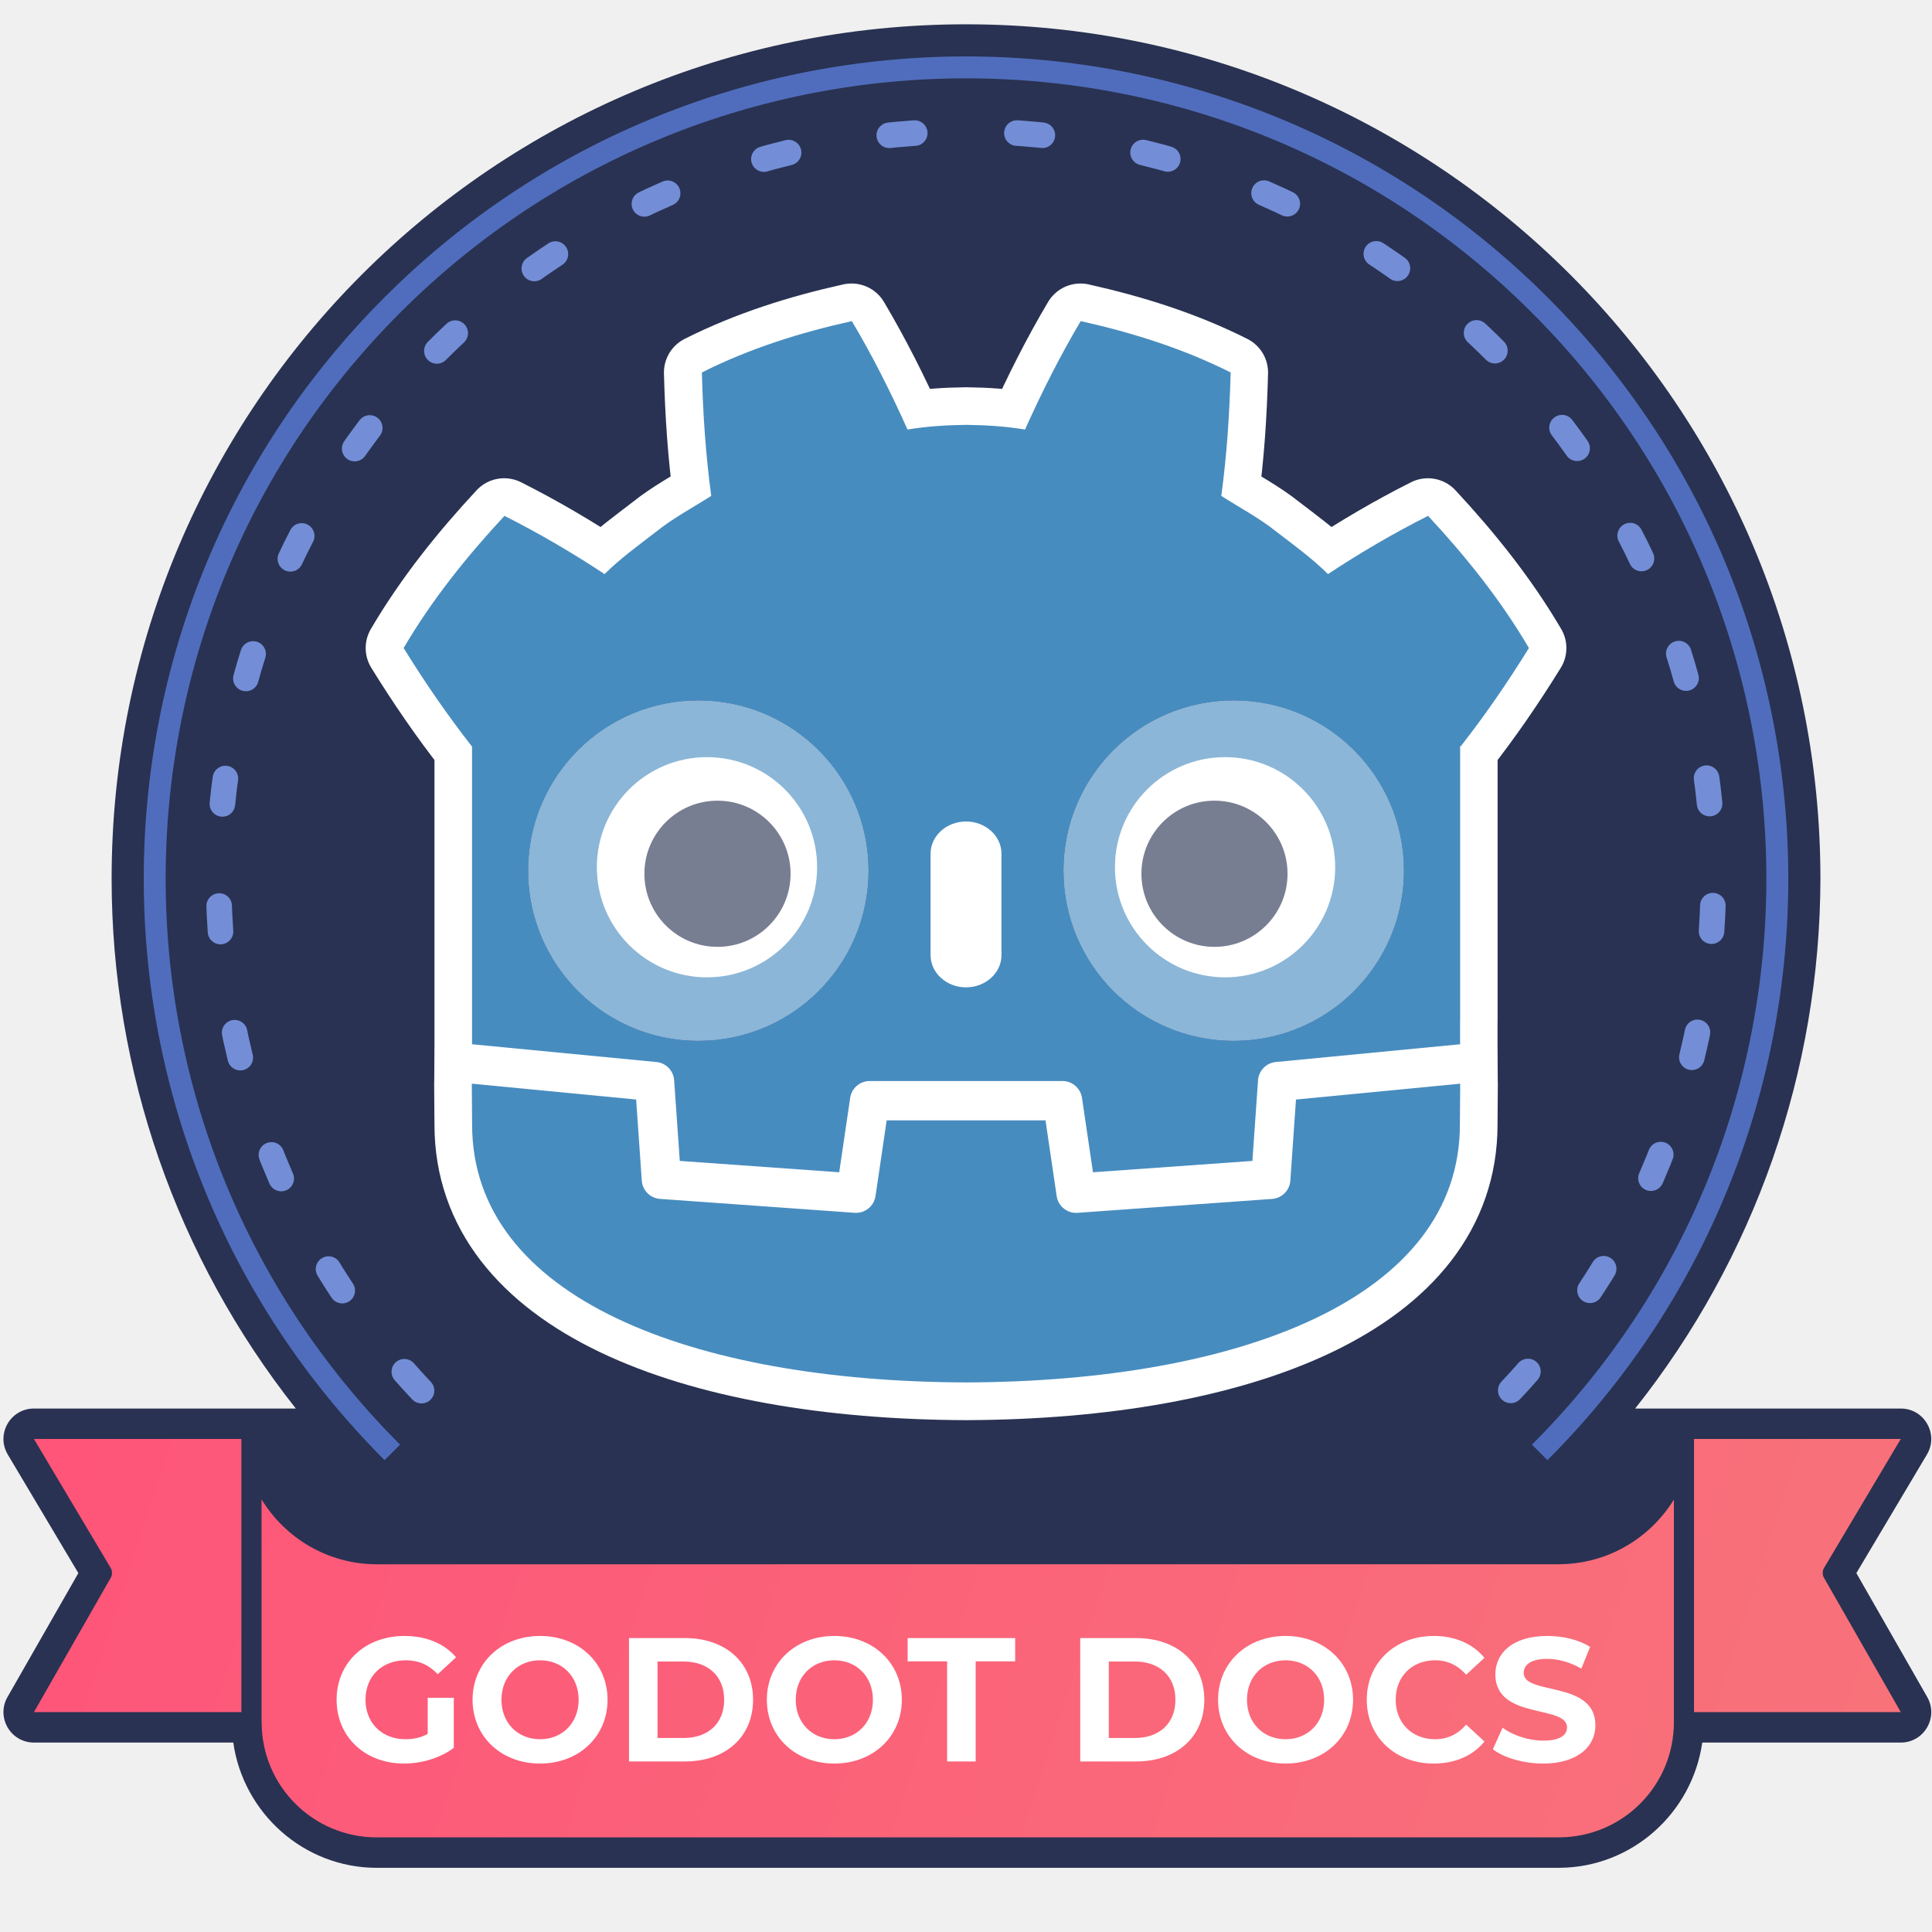
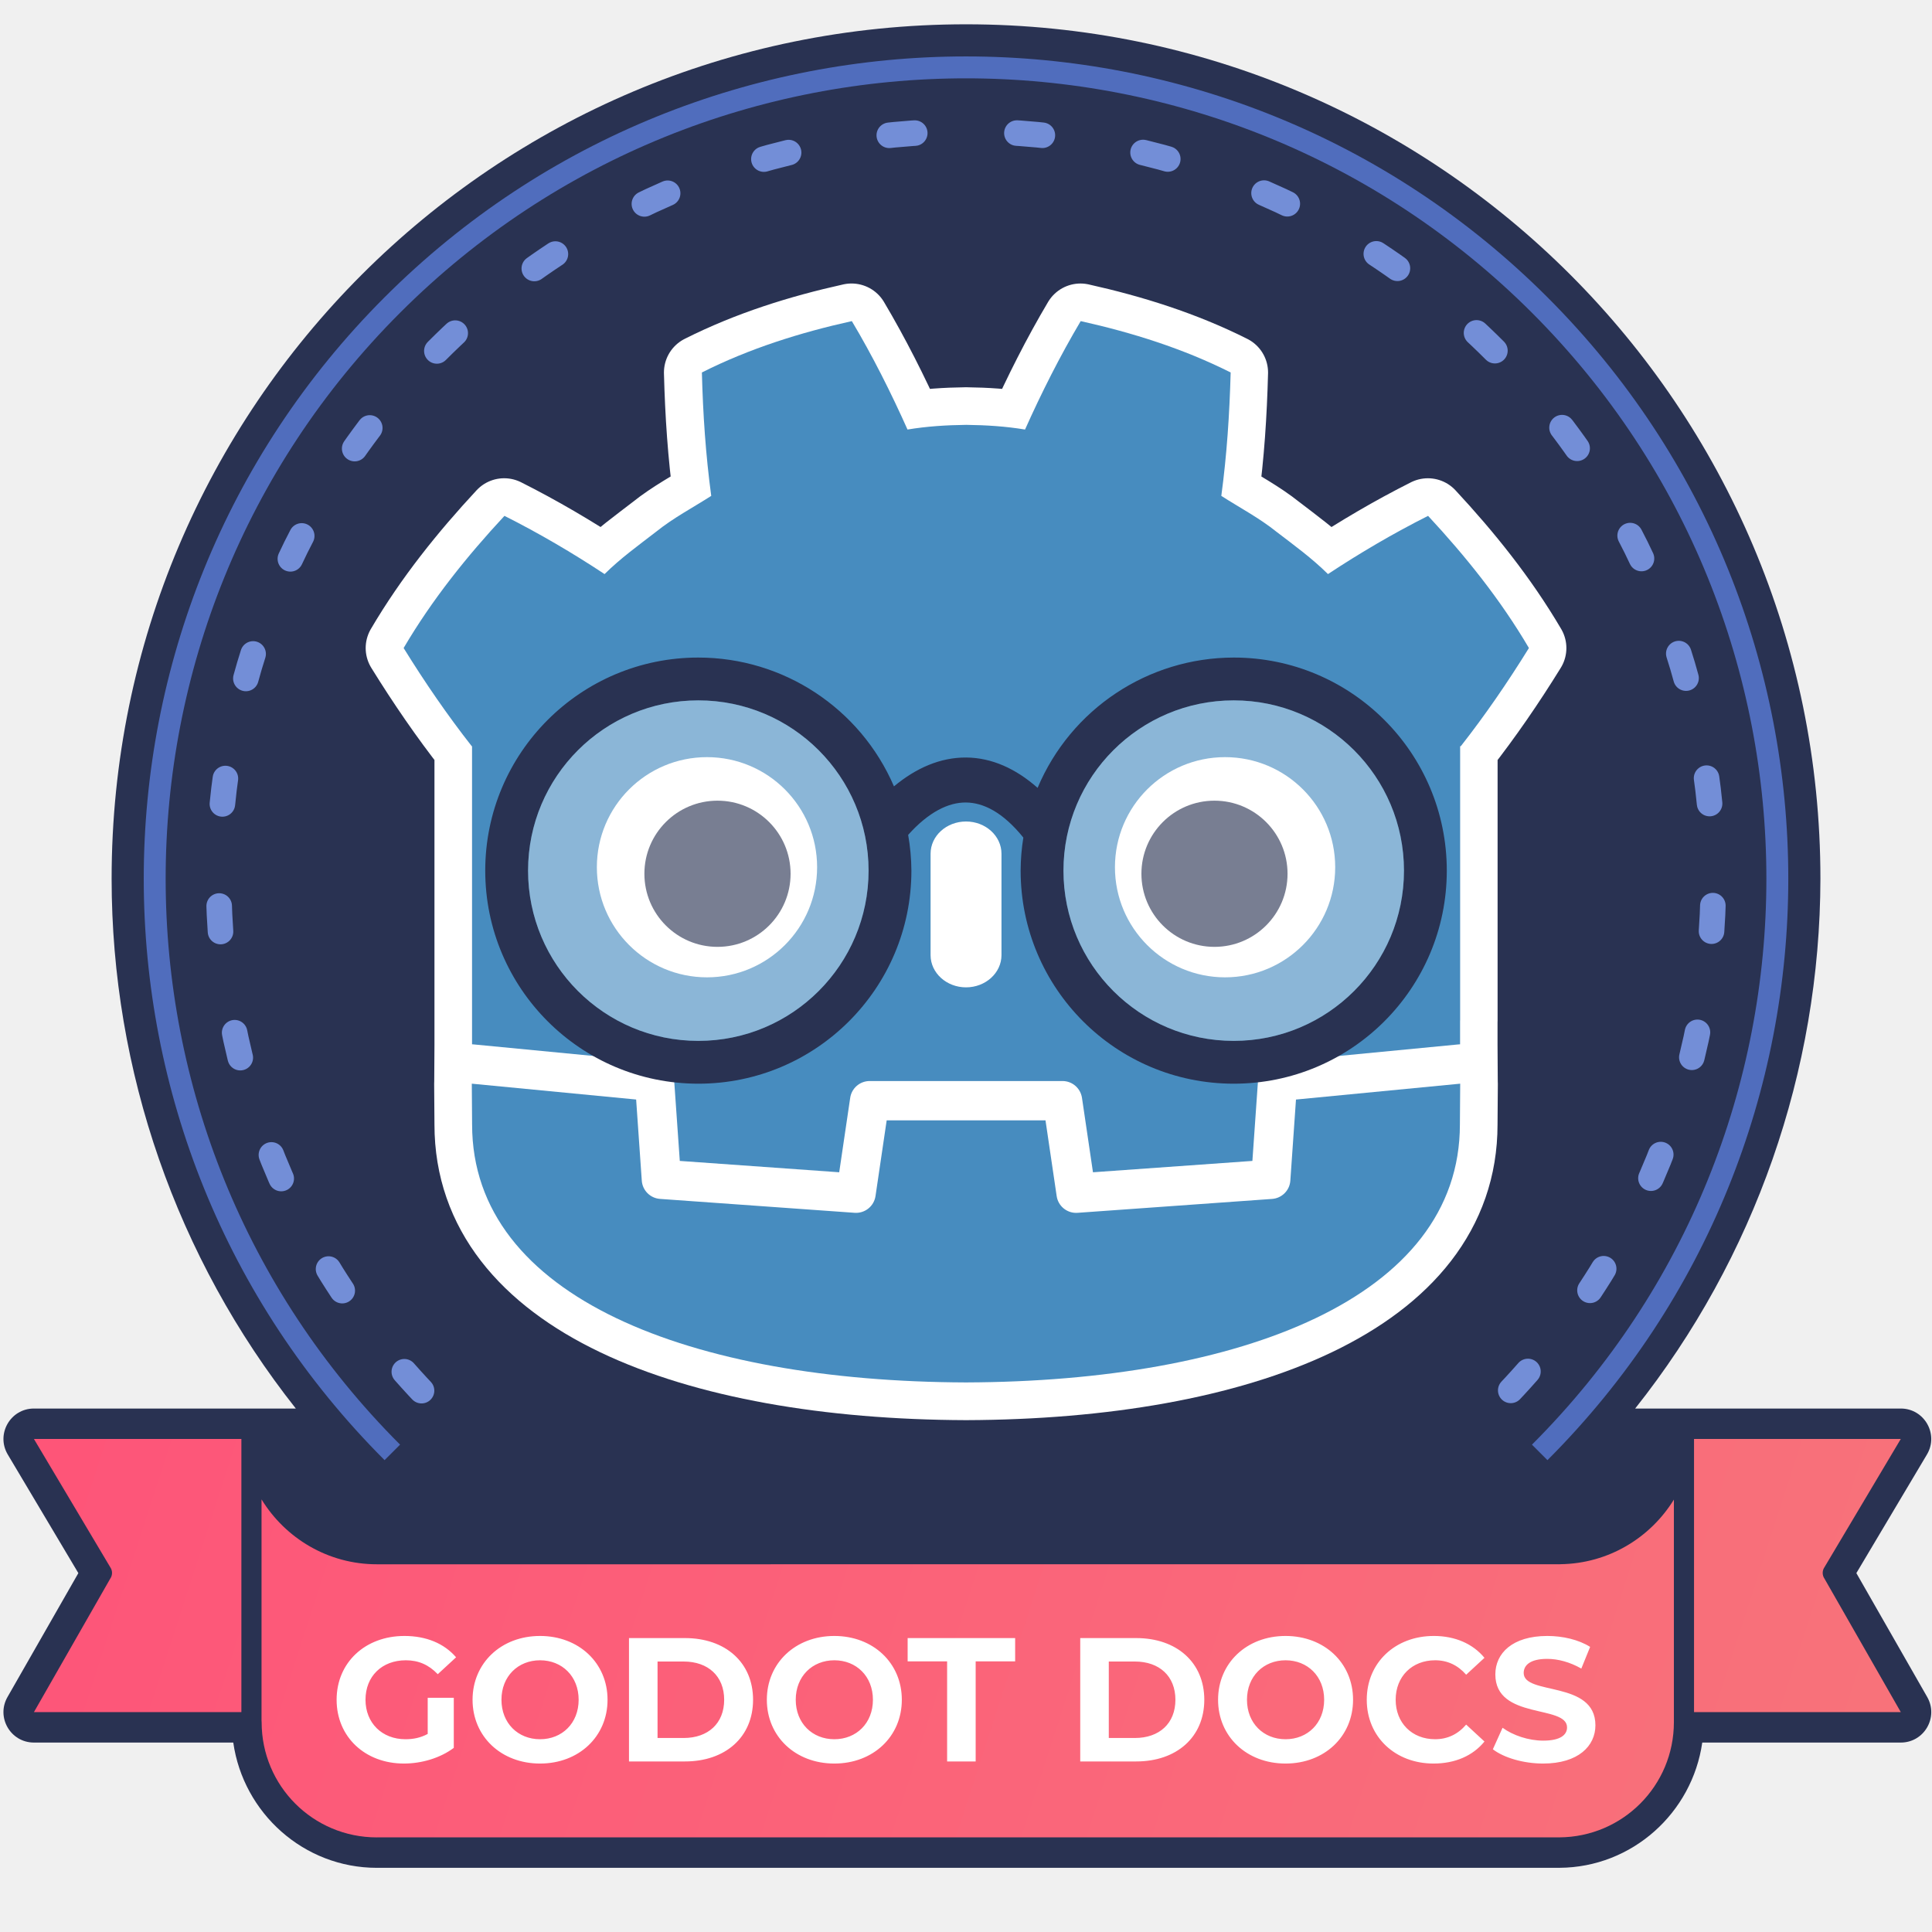
<svg xmlns="http://www.w3.org/2000/svg" xmlns:xlink="http://www.w3.org/1999/xlink" style="enable-background:new" version="1.1" id="svg2" viewBox="0 0 200 200" height="200" width="200">
  <defs id="defs4">
    <linearGradient id="linearGradient1217">
      <stop id="stop1215" offset="0" style="stop-color:#ff4e78;stop-opacity:1" />
      <stop id="stop1213" offset="1" style="stop-color:#f67b7b;stop-opacity:1" />
    </linearGradient>
    <filter id="filter4200" style="color-interpolation-filters:sRGB">
      <feBlend id="feBlend4202" in2="BackgroundImage" mode="lighten" />
    </filter>
    <linearGradient y2="281.654" x2="66.675" y1="307.186" x1="96.705" gradientTransform="matrix(6.335904,0,0,6.335904,1034.593,-1566.017)" gradientUnits="userSpaceOnUse" id="linearGradient1445-7" xlink:href="#linearGradient2275" />
    <linearGradient id="linearGradient2275">
      <stop style="stop-color:#ffab9f;stop-opacity:1" offset="0" id="stop2271" />
      <stop style="stop-color:#4c8dff;stop-opacity:0.925" offset="1" id="stop2273" />
    </linearGradient>
    <linearGradient xlink:href="#linearGradient1217" id="linearGradient940" gradientUnits="userSpaceOnUse" gradientTransform="matrix(0.8683662,0,0,-0.8683662,13.16278,306.6465)" x1="-50.169" y1="214.346" x2="266.504" y2="111.748" />
  </defs>
  <g id="layer3">
    <path style="opacity:1;fill:#293252;fill-opacity:1;fill-rule:nonzero;stroke:none;stroke-width:5.275;stroke-linecap:round;stroke-linejoin:round;stroke-miterlimit:4;stroke-dasharray:none;stroke-dashoffset:37.795;stroke-opacity:1" d="M 100.002 2.516 A 88.447 88.447 0 0 0 11.555 90.963 A 88.447 88.447 0 0 0 30.623 145.811 L 24.988 145.811 L 3.512 145.811 C 1.068 145.811 -0.445 148.472 0.805 150.572 L 8.111 162.848 L 0.777 175.674 C -0.424 177.774 1.092 180.389 3.512 180.389 L 24.148 180.389 C 25.19 187.685 31.439 193.357 39.012 193.357 L 161.422 193.354 C 161.428 193.354 161.434 193.354 161.439 193.354 C 168.974 193.311 175.179 187.656 176.217 180.389 L 196.77 180.389 C 199.189 180.389 200.706 177.774 199.504 175.674 L 192.17 162.848 L 199.475 150.572 C 200.725 148.472 199.211 145.811 196.768 145.811 L 175.365 145.811 L 169.271 145.811 A 88.447 88.447 0 0 0 188.449 90.963 A 88.447 88.447 0 0 0 100.002 2.516 z " id="path1014" />
    <path style="enable-background:accumulate;color:#000000;font-style:normal;font-variant:normal;font-weight:normal;font-stretch:normal;font-size:medium;line-height:normal;font-family:sans-serif;font-variant-ligatures:normal;font-variant-position:normal;font-variant-caps:normal;font-variant-numeric:normal;font-variant-alternates:normal;font-feature-settings:normal;text-indent:0;text-align:start;text-decoration:none;text-decoration-line:none;text-decoration-style:solid;text-decoration-color:#000000;letter-spacing:normal;word-spacing:normal;text-transform:none;writing-mode:lr-tb;direction:ltr;text-orientation:mixed;dominant-baseline:auto;baseline-shift:baseline;text-anchor:start;white-space:normal;shape-padding:0;clip-rule:nonzero;display:inline;overflow:visible;visibility:visible;opacity:1;isolation:auto;mix-blend-mode:normal;color-interpolation:sRGB;color-interpolation-filters:linearRGB;solid-color:#000000;solid-opacity:1;vector-effect:none;fill:url(#linearGradient940);fill-opacity:1;fill-rule:nonzero;stroke:none;stroke-width:2.084;stroke-linecap:round;stroke-linejoin:miter;stroke-miterlimit:3.85;stroke-dasharray:none;stroke-dashoffset:0;stroke-opacity:1;color-rendering:auto;image-rendering:auto;shape-rendering:auto;text-rendering:auto" d="M 3.512 148.961 L 11.41 162.232 C 11.66 162.591 11.66 163.066 11.41 163.424 L 3.512 177.238 L 24.988 177.238 L 24.988 148.961 L 3.512 148.961 z M 175.365 148.961 L 175.365 177.238 L 196.77 177.238 L 188.871 163.424 C 188.621 163.066 188.621 162.591 188.871 162.232 L 196.768 148.961 L 175.365 148.961 z M 27.074 155.217 L 27.074 178.105 C 27.083 178.163 27.085 178.221 27.084 178.279 C 27.084 184.879 32.412 190.207 39.012 190.207 L 39.012 190.205 L 161.422 190.203 C 167.989 190.166 173.28 184.855 173.281 178.279 L 173.281 155.236 C 170.841 159.2 166.496 161.866 161.523 161.926 L 161.523 161.932 L 161.389 161.932 C 161.377 161.932 161.367 161.934 161.355 161.934 C 161.344 161.933 161.332 161.933 161.32 161.932 L 39.012 161.934 C 33.96 161.934 29.54 159.237 27.074 155.217 z " id="path897" />
    <g style="enable-background:new" transform="matrix(3.96115,0,0,3.96115,-82.91504,-963.8768)" id="g6330">
      <g id="g6328" transform="matrix(1.586547,0,0,1.586547,4.144059,-161.9814)">
        <path id="path6308" d="m 24.732,267.969 -1.75,0.437 v 0.437 l 1.05,0.394 -1.05,0.262 v 0.437 l 1.05,0.394 -1.05,0.262 v 0.437 l 1.75,-0.437 v -0.437 l -1.05,-0.394 1.05,-0.262 v -0.437 l -1.05,-0.394 1.05,-0.262 z" style="opacity:1;fill:#ffffff;fill-opacity:0.358;stroke-width:0.219" />
        <path id="path6310" d="m 24.608,260.759 c -0.847,0.188 -1.684,0.45 -2.47,0.846 0.018,0.694 0.063,1.358 0.154,2.033 -0.305,0.195 -0.626,0.363 -0.91,0.592 -0.289,0.223 -0.585,0.435 -0.847,0.696 -0.524,-0.346 -1.078,-0.672 -1.649,-0.959 -0.615,0.662 -1.191,1.377 -1.661,2.177 0.354,0.572 0.723,1.109 1.122,1.618 h 0.011 v 3.951 0.502 0.457 l -0.004,0.649 h -10e-4 c 0.001,0.291 0.005,0.609 0.005,0.673 0,2.858 3.626,4.232 8.131,4.248 h 0.005 0.005 c 4.505,-0.016 8.13,-1.39 8.13,-4.248 0,-0.065 0.004,-0.382 0.005,-0.673 h -9.92e-4 l -0.004,-0.649 v -0.392 l 9.92e-4,-7.1e-4 v -4.517 h 0.011 c 0.399,-0.509 0.768,-1.045 1.122,-1.618 -0.47,-0.8 -1.046,-1.515 -1.661,-2.177 -0.571,0.287 -1.125,0.613 -1.649,0.959 -0.262,-0.26 -0.557,-0.473 -0.847,-0.696 -0.285,-0.229 -0.606,-0.397 -0.91,-0.592 0.091,-0.675 0.135,-1.34 0.153,-2.033 -0.786,-0.395 -1.623,-0.657 -2.47,-0.846 -0.338,0.569 -0.648,1.184 -0.917,1.786 -0.319,-0.053 -0.641,-0.073 -0.962,-0.077 v -3.4e-4 c -0.002,0 -0.004,3.4e-4 -0.006,3.4e-4 -0.002,0 -0.004,-3.4e-4 -0.006,-3.4e-4 v 3.4e-4 c -0.322,0.004 -0.643,0.024 -0.962,0.077 -0.269,-0.602 -0.579,-1.217 -0.917,-1.786 z" style="fill:#ffffff;fill-opacity:1;fill-rule:nonzero;stroke:#ffffff;stroke-width:1.24;stroke-linejoin:round;stroke-miterlimit:4;stroke-dasharray:none;stroke-opacity:1" />
        <path d="m 34.629,272.671 c 0,0 -0.027,-0.166 -0.043,-0.164 l -3.009,0.29 c -0.239,0.023 -0.425,0.214 -0.442,0.454 l -0.083,1.185 -2.328,0.166 -0.158,-1.074 c -0.035,-0.239 -0.244,-0.419 -0.485,-0.419 h -3.176 c -0.241,0 -0.45,0.18 -0.485,0.419 l -0.158,1.074 -2.328,-0.166 -0.083,-1.185 c -0.017,-0.24 -0.203,-0.431 -0.442,-0.454 l -3.01,-0.29 c -0.016,-0.002 -0.027,0.164 -0.042,0.164 l -0.004,0.651 2.549,0.411 0.083,1.195 c 0.017,0.242 0.212,0.438 0.454,0.455 l 3.206,0.229 c 0.012,6.8e-4 0.024,0.002 0.036,0.002 0.241,0 0.449,-0.18 0.484,-0.419 l 0.163,-1.105 h 2.329 l 0.163,1.105 c 0.035,0.239 0.244,0.419 0.485,0.419 0.012,0 0.024,-4.2e-4 0.035,-0.002 l 3.206,-0.229 c 0.242,-0.017 0.437,-0.213 0.454,-0.455 l 0.083,-1.195 2.548,-0.413 z" style="fill:#ffffff;fill-opacity:1;fill-rule:nonzero;stroke:none;stroke-width:0.074" id="path6312" />
        <path d="m 18.357,267.761 v 3.951 0.502 0.457 c 0.009,7e-5 0.018,4.1e-4 0.027,0.002 l 3.01,0.29 c 0.158,0.015 0.281,0.142 0.292,0.3 l 0.093,1.329 2.626,0.187 0.181,-1.226 c 0.023,-0.159 0.16,-0.277 0.321,-0.277 h 3.176 c 0.161,0 0.297,0.118 0.321,0.277 l 0.181,1.226 2.626,-0.187 0.093,-1.329 c 0.011,-0.158 0.135,-0.285 0.292,-0.3 l 3.009,-0.29 c 0.009,-6.8e-4 0.018,-0.002 0.027,-0.002 v -0.392 l 0.001,-4.1e-4 v -4.518 h 0.011 c 0.399,-0.509 0.768,-1.045 1.122,-1.617 -0.47,-0.8 -1.046,-1.515 -1.661,-2.177 -0.571,0.287 -1.125,0.613 -1.649,0.959 -0.262,-0.26 -0.557,-0.474 -0.847,-0.696 -0.285,-0.229 -0.606,-0.397 -0.91,-0.592 0.091,-0.675 0.135,-1.339 0.154,-2.033 -0.786,-0.395 -1.623,-0.657 -2.47,-0.846 -0.338,0.569 -0.648,1.184 -0.917,1.786 -0.319,-0.053 -0.64,-0.073 -0.962,-0.077 v -4.9e-4 c -0.002,0 -0.004,4.9e-4 -0.006,4.9e-4 -0.002,0 -0.004,-4.9e-4 -0.006,-4.9e-4 v 4.9e-4 c -0.322,0.004 -0.643,0.024 -0.962,0.077 -0.269,-0.602 -0.578,-1.218 -0.917,-1.786 -0.847,0.188 -1.685,0.45 -2.47,0.846 0.018,0.694 0.063,1.358 0.154,2.033 -0.305,0.195 -0.626,0.363 -0.91,0.592 -0.289,0.223 -0.585,0.436 -0.847,0.696 -0.524,-0.346 -1.078,-0.672 -1.649,-0.959 -0.615,0.662 -1.191,1.377 -1.661,2.177 0.354,0.572 0.723,1.108 1.122,1.617 z" style="fill:#478cbf;fill-opacity:1;fill-rule:nonzero;stroke:none;stroke-width:0.074" id="path6314" />
        <path d="m 31.929,273.581 -0.093,1.336 c -0.011,0.161 -0.139,0.289 -0.3,0.301 l -3.206,0.229 c -0.008,6e-4 -0.016,6.9e-4 -0.023,6.9e-4 -0.159,0 -0.297,-0.117 -0.32,-0.277 l -0.184,-1.247 h -2.616 l -0.184,1.247 c -0.025,0.168 -0.175,0.288 -0.344,0.276 l -3.206,-0.229 c -0.161,-0.012 -0.289,-0.14 -0.3,-0.301 l -0.093,-1.336 -2.707,-0.261 c 0.001,0.291 0.005,0.61 0.005,0.673 0,2.858 3.626,4.232 8.131,4.248 h 0.005 0.005 c 4.505,-0.016 8.13,-1.39 8.13,-4.248 0,-0.065 0.004,-0.382 0.005,-0.673 z" style="fill:#478cbf;fill-opacity:1;fill-rule:nonzero;stroke:none;stroke-width:0.074" id="path6316" />
        <path d="m 24.041,269.754 c 0,1.002 -0.812,1.814 -1.814,1.814 -1.001,0 -1.814,-0.812 -1.814,-1.814 0,-1.002 0.812,-1.813 1.814,-1.813 1.002,0 1.814,0.811 1.814,1.813" style="fill:#ffffff;fill-opacity:1;fill-rule:nonzero;stroke:none;stroke-width:0.074" id="path6318" />
        <path d="m 23.604,269.862 c 0,0.665 -0.539,1.204 -1.204,1.204 -0.665,0 -1.204,-0.539 -1.204,-1.204 0,-0.665 0.539,-1.204 1.204,-1.204 0.665,0 1.204,0.539 1.204,1.204" style="fill:#293252;fill-opacity:1;fill-rule:nonzero;stroke:none;stroke-width:0.074" id="path6320" />
        <path d="m 26.494,271.733 c -0.322,0 -0.584,-0.238 -0.584,-0.531 v -1.67 c 0,-0.293 0.261,-0.531 0.584,-0.531 0.322,0 0.584,0.238 0.584,0.531 v 1.67 c 0,0.293 -0.262,0.531 -0.584,0.531" style="fill:#ffffff;fill-opacity:1;fill-rule:nonzero;stroke:none;stroke-width:0.074" id="path6322" />
        <path d="m 28.947,269.754 c 0,1.002 0.812,1.814 1.814,1.814 1.001,0 1.814,-0.812 1.814,-1.814 0,-1.002 -0.812,-1.813 -1.814,-1.813 -1.002,0 -1.814,0.811 -1.814,1.813" style="fill:#ffffff;fill-opacity:1;fill-rule:nonzero;stroke:none;stroke-width:0.074" id="path6324" />
        <path d="m 29.383,269.862 c 0,0.665 0.539,1.204 1.203,1.204 0.665,0 1.204,-0.539 1.204,-1.204 0,-0.665 -0.539,-1.204 -1.204,-1.204 -0.665,0 -1.203,0.539 -1.203,1.204" style="fill:#293252;fill-opacity:1;fill-rule:nonzero;stroke:none;stroke-width:0.074" id="path6326" />
      </g>
    </g>
    <path d="m 145.67,-45.295 a 77.368,77.368 0 0 1 -109.414,10e-7 77.368,77.368 0 0 1 -3e-6,-109.414 77.368,77.368 0 0 1 109.414,0" id="path904" style="enable-background:new;opacity:1;fill:none;fill-opacity:1;fill-rule:nonzero;stroke:#738ed7;stroke-width:2.646;stroke-linecap:round;stroke-linejoin:miter;stroke-miterlimit:3.9;stroke-dasharray:2.646, 10.583;stroke-dashoffset:24.076;stroke-opacity:1" transform="rotate(90)" />
    <path style="enable-background:new;opacity:1;fill:none;fill-opacity:1;fill-rule:nonzero;stroke:#506dbd;stroke-width:2.268;stroke-linecap:butt;stroke-linejoin:round;stroke-miterlimit:3.8;stroke-dasharray:none;stroke-dashoffset:37.795;stroke-opacity:1" id="path1356" d="m 40.614,150.351 a 83.987,83.987 0 0 1 10e-7,-118.776 83.987,83.987 0 0 1 118.776,10e-7 83.987,83.987 0 0 1 0,118.776" />
    <path id="path1348" d="m 41.869,169.354 c -4.068,0 -7.023,2.756 -7.023,6.605 0,3.849 2.954,6.603 6.967,6.603 1.824,0 3.759,-0.566 5.163,-1.624 v -5.181 h -2.7 v 3.74 c -0.748,0.401 -1.495,0.548 -2.298,0.548 -2.445,0 -4.141,-1.696 -4.141,-4.086 0,-2.426 1.696,-4.087 4.177,-4.087 1.295,0 2.371,0.457 3.302,1.442 l 1.898,-1.752 c -1.241,-1.441 -3.101,-2.208 -5.345,-2.208 z m 14.037,0 c -4.032,0 -6.987,2.811 -6.987,6.605 0,3.795 2.955,6.603 6.987,6.603 4.013,0 6.987,-2.79 6.987,-6.603 0,-3.813 -2.974,-6.605 -6.987,-6.605 z m 30.464,0 c -4.032,0 -6.987,2.811 -6.987,6.605 0,3.795 2.955,6.603 6.987,6.603 4.013,0 6.987,-2.79 6.987,-6.603 0,-3.813 -2.974,-6.605 -6.987,-6.605 z m 46.711,0 c -4.032,0 -6.987,2.811 -6.987,6.605 0,3.795 2.955,6.603 6.987,6.603 4.013,0 6.987,-2.79 6.987,-6.603 0,-3.813 -2.974,-6.605 -6.987,-6.605 z m 15.338,0 c -3.977,0 -6.933,2.756 -6.933,6.605 0,3.849 2.956,6.603 6.915,6.603 2.226,0 4.067,-0.802 5.271,-2.28 l -1.896,-1.752 c -0.857,1.003 -1.935,1.514 -3.211,1.514 -2.39,0 -4.086,-1.677 -4.086,-4.086 0,-2.408 1.696,-4.087 4.086,-4.087 1.277,0 2.354,0.511 3.211,1.496 l 1.896,-1.75 c -1.204,-1.459 -3.046,-2.264 -5.253,-2.264 z m 11.759,0 c -3.63,0 -5.381,1.807 -5.381,3.977 0,4.743 7.423,3.101 7.423,5.491 0,0.784 -0.71,1.368 -2.462,1.368 -1.532,0 -3.137,-0.547 -4.213,-1.332 l -1.004,2.226 c 1.131,0.876 3.174,1.478 5.199,1.478 3.649,0 5.417,-1.825 5.417,-3.959 0,-4.688 -7.425,-3.064 -7.425,-5.417 0,-0.803 0.676,-1.46 2.428,-1.46 1.131,0 2.352,0.329 3.538,1.004 l 0.912,-2.244 c -1.186,-0.748 -2.826,-1.132 -4.432,-1.132 z m -95.065,0.22 v 12.77 h 5.801 c 4.178,0 7.043,-2.518 7.043,-6.385 0,-3.867 -2.865,-6.385 -7.043,-6.385 z m 28.846,0 v 2.408 h 4.086 v 10.363 h 2.956 v -10.363 h 4.087 v -2.408 z m 17.867,0 v 12.77 h 5.801 c 4.178,0 7.041,-2.518 7.041,-6.385 0,-3.867 -2.864,-6.385 -7.041,-6.385 z m -55.92,2.298 c 2.28,0 3.995,1.661 3.995,4.087 0,2.426 -1.715,4.086 -3.995,4.086 -2.28,0 -3.995,-1.659 -3.995,-4.086 0,-2.426 1.715,-4.087 3.995,-4.087 z m 30.464,0 c 2.28,0 3.995,1.661 3.995,4.087 0,2.426 -1.715,4.086 -3.995,4.086 -2.28,0 -3.995,-1.659 -3.995,-4.086 0,-2.426 1.715,-4.087 3.995,-4.087 z m 46.711,0 c 2.28,0 3.995,1.661 3.995,4.087 0,2.426 -1.715,4.086 -3.995,4.086 -2.28,0 -3.994,-1.659 -3.994,-4.086 0,-2.426 1.713,-4.087 3.994,-4.087 z m -65.012,0.128 h 2.7 c 2.536,0 4.197,1.515 4.197,3.959 0,2.445 -1.662,3.958 -4.197,3.958 h -2.7 z m 46.713,0 h 2.7 c 2.536,0 4.196,1.515 4.196,3.959 0,2.445 -1.66,3.958 -4.196,3.958 h -2.7 z" style="color:#000000;font-style:normal;font-variant:normal;font-weight:normal;font-stretch:normal;font-size:medium;line-height:normal;font-family:sans-serif;font-variant-ligatures:normal;font-variant-position:normal;font-variant-caps:normal;font-variant-numeric:normal;font-variant-alternates:normal;font-feature-settings:normal;text-indent:0;text-align:start;text-decoration:none;text-decoration-line:none;text-decoration-style:solid;text-decoration-color:#000000;letter-spacing:normal;word-spacing:normal;text-transform:none;writing-mode:lr-tb;direction:ltr;text-orientation:mixed;dominant-baseline:auto;baseline-shift:baseline;text-anchor:start;white-space:normal;shape-padding:0;clip-rule:nonzero;display:inline;overflow:visible;visibility:visible;opacity:1;isolation:auto;mix-blend-mode:normal;color-interpolation:sRGB;color-interpolation-filters:linearRGB;solid-color:#000000;solid-opacity:1;vector-effect:none;fill:#ffffff;fill-opacity:1;fill-rule:nonzero;stroke:none;stroke-width:2.215;stroke-linecap:round;stroke-linejoin:miter;stroke-miterlimit:3.85;stroke-dasharray:none;stroke-dashoffset:0;stroke-opacity:1;color-rendering:auto;image-rendering:auto;shape-rendering:auto;text-rendering:auto;enable-background:accumulate" />
-     <g style="filter:url(#filter4200);enable-background:new" transform="matrix(1.011169,0,0,1.011169,-0.9668205,-861.6719)" id="g4351-3">
-       <g id="g1188" transform="translate(0,-0.9320318)">
-         <path id="path4392-6" transform="matrix(1.026797,0,0,1.026797,-2.82812,853.5361)" d="M 73.311,65.123 A 21.245,21.245 0 0 0 52.066,86.367 21.245,21.245 0 0 0 73.311,107.611 21.245,21.245 0 0 0 94.557,86.367 21.245,21.245 0 0 0 94.232,82.803 c 2.058,-2.299 4.029,-3.24 5.752,-3.229 1.738,0.011 3.684,0.959 5.732,3.498 a 21.245,21.245 0 0 0 -0.27,3.295 21.245,21.245 0 0 0 21.244,21.244 21.245,21.245 0 0 0 21.246,-21.244 21.245,21.245 0 0 0 -21.246,-21.244 21.245,21.245 0 0 0 -19.553,12.992 c -2.173,-1.92 -4.582,-3.009 -7.123,-3.025 -2.572,-0.017 -4.999,1.046 -7.197,2.877 A 21.245,21.245 0 0 0 73.311,65.123 Z m 0,4.27 A 16.975,16.975 0 0 1 90.287,86.367 16.975,16.975 0 0 1 73.311,103.344 16.975,16.975 0 0 1 56.336,86.367 16.975,16.975 0 0 1 73.311,69.393 Z m 53.381,0 a 16.975,16.975 0 0 1 16.977,16.975 16.975,16.975 0 0 1 -16.977,16.977 16.975,16.975 0 0 1 -16.975,-16.977 16.975,16.975 0 0 1 16.975,-16.975 z" style="opacity:1;fill:#293252;fill-opacity:1;stroke:none;stroke-width:1.948;stroke-linecap:round;stroke-linejoin:round;stroke-miterlimit:4;stroke-dasharray:none;stroke-dashoffset:0;stroke-opacity:1" />
-         <circle r="17.43" cy="942.218" cx="72.448" id="circle4394-7" style="opacity:1;fill:#ffffff;fill-opacity:0.371;stroke:none;stroke-width:2;stroke-linecap:round;stroke-linejoin:round;stroke-miterlimit:4;stroke-dasharray:none;stroke-dashoffset:0;stroke-opacity:1" />
-         <circle style="opacity:1;fill:#ffffff;fill-opacity:0.371;stroke:none;stroke-width:2;stroke-linecap:round;stroke-linejoin:round;stroke-miterlimit:4;stroke-dasharray:none;stroke-dashoffset:0;stroke-opacity:1" id="circle4405-3" cx="127.259" cy="942.218" r="17.43" />
-       </g>
+     <g id="g872">
+       <path style="opacity:1;fill:#293252;fill-opacity:1;stroke:none;stroke-width:2.022;stroke-linecap:round;stroke-linejoin:round;stroke-miterlimit:4;stroke-dasharray:none;stroke-dashoffset:0;stroke-opacity:1" d="M 72.289,68.07 A 22.058,22.058 0 0 0 50.232,90.127 22.058,22.058 0 0 0 72.289,112.184 22.058,22.058 0 0 0 94.348,90.127 22.058,22.058 0 0 0 94.012,86.426 c 2.137,-2.387 4.183,-3.364 5.972,-3.352 1.804,0.012 3.825,0.995 5.952,3.632 a 22.058,22.058 0 0 0 -0.28,3.421 22.058,22.058 0 0 0 22.057,22.057 22.058,22.058 0 0 0 22.059,-22.057 22.058,22.058 0 0 0 -22.059,-22.057 22.058,22.058 0 0 0 -20.301,13.489 c -2.256,-1.994 -4.758,-3.124 -7.396,-3.141 -2.67,-0.018 -5.19,1.086 -7.473,2.987 A 22.058,22.058 0 0 0 72.289,68.07 Z m 0,4.433 A 17.625,17.625 0 0 1 89.915,90.127 17.625,17.625 0 0 1 72.289,107.753 17.625,17.625 0 0 1 54.665,90.127 17.625,17.625 0 0 1 72.289,72.503 Z m 55.424,0 a 17.625,17.625 0 0 1 17.626,17.624 17.625,17.625 0 0 1 -17.626,17.626 17.625,17.625 0 0 1 -17.624,-17.626 17.625,17.625 0 0 1 17.624,-17.624 z" id="path4392-6" />
+       <circle style="opacity:1;fill:#ffffff;fill-opacity:0.371;stroke:none;stroke-width:2.022;stroke-linecap:round;stroke-linejoin:round;stroke-miterlimit:4;stroke-dasharray:none;stroke-dashoffset:0;stroke-opacity:1" id="circle4394-7" cx="72.29" cy="90.127" r="17.625" />
+       <circle r="17.625" cy="90.127" cx="127.714" id="circle4405-3" style="opacity:1;fill:#ffffff;fill-opacity:0.371;stroke:none;stroke-width:2.022;stroke-linecap:round;stroke-linejoin:round;stroke-miterlimit:4;stroke-dasharray:none;stroke-dashoffset:0;stroke-opacity:1" />
    </g>
  </g>
  <g transform="matrix(2.637642,0,0,2.637642,-339.3004,-789.0524)" id="g902" />
</svg>
